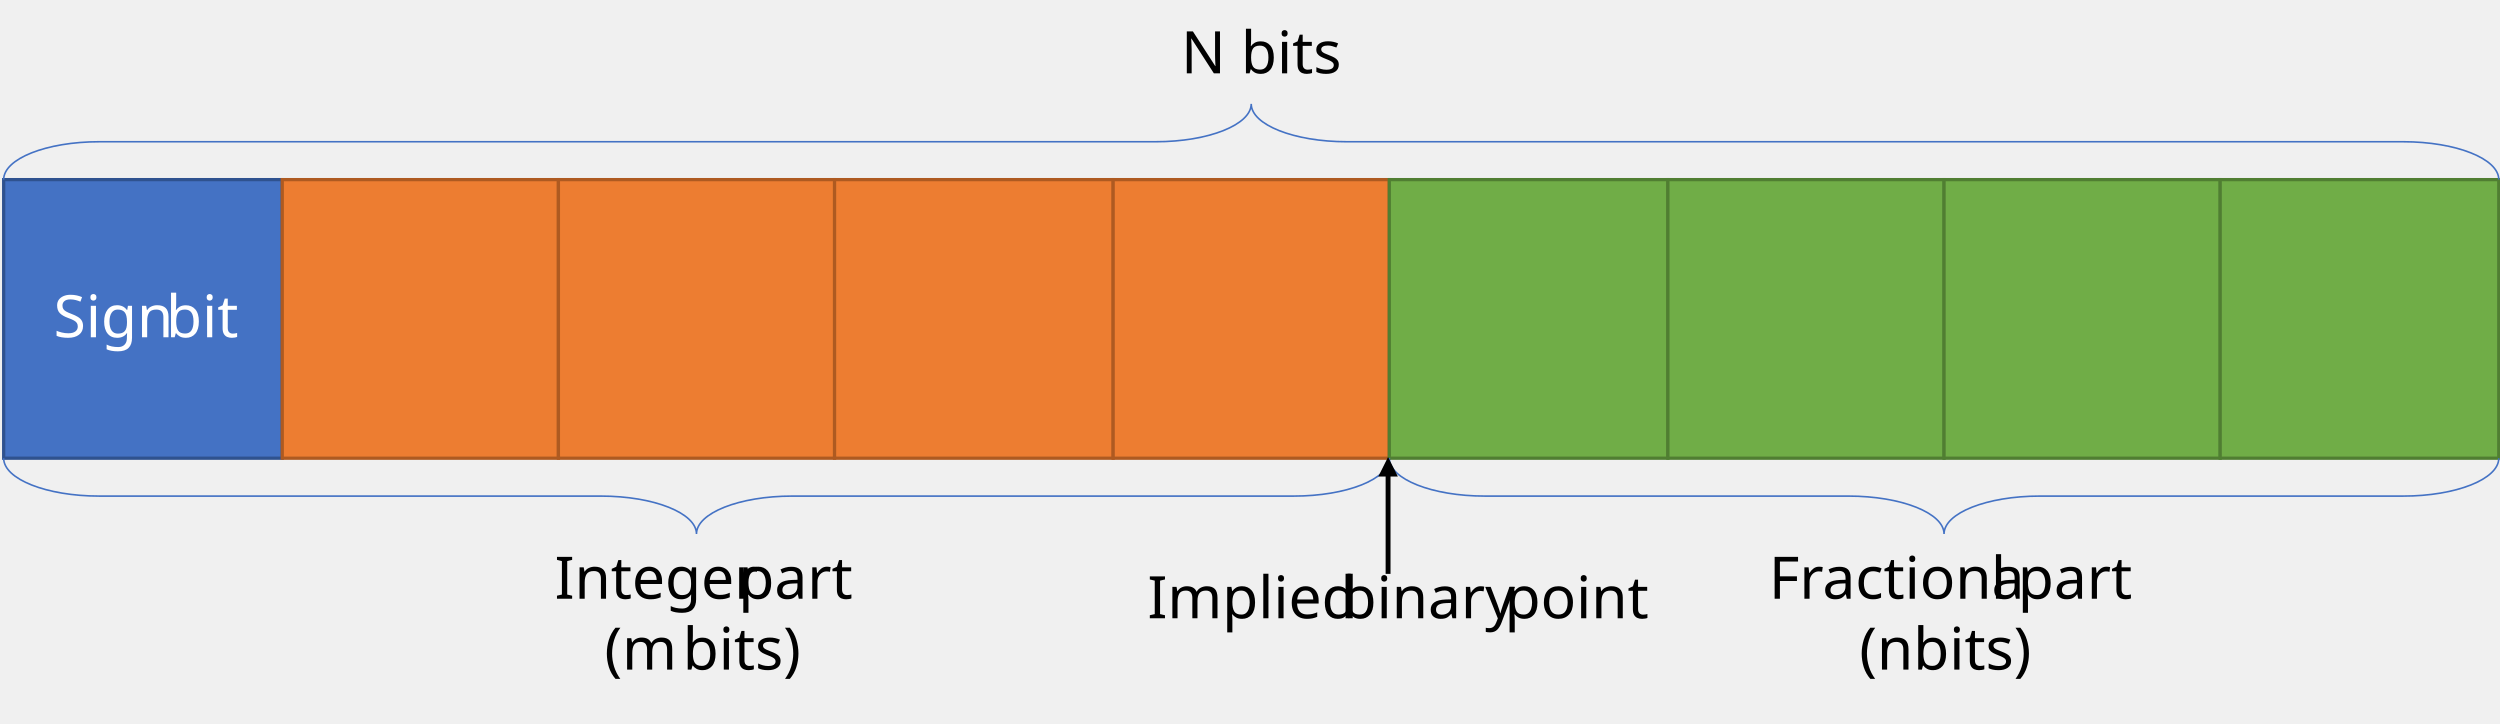
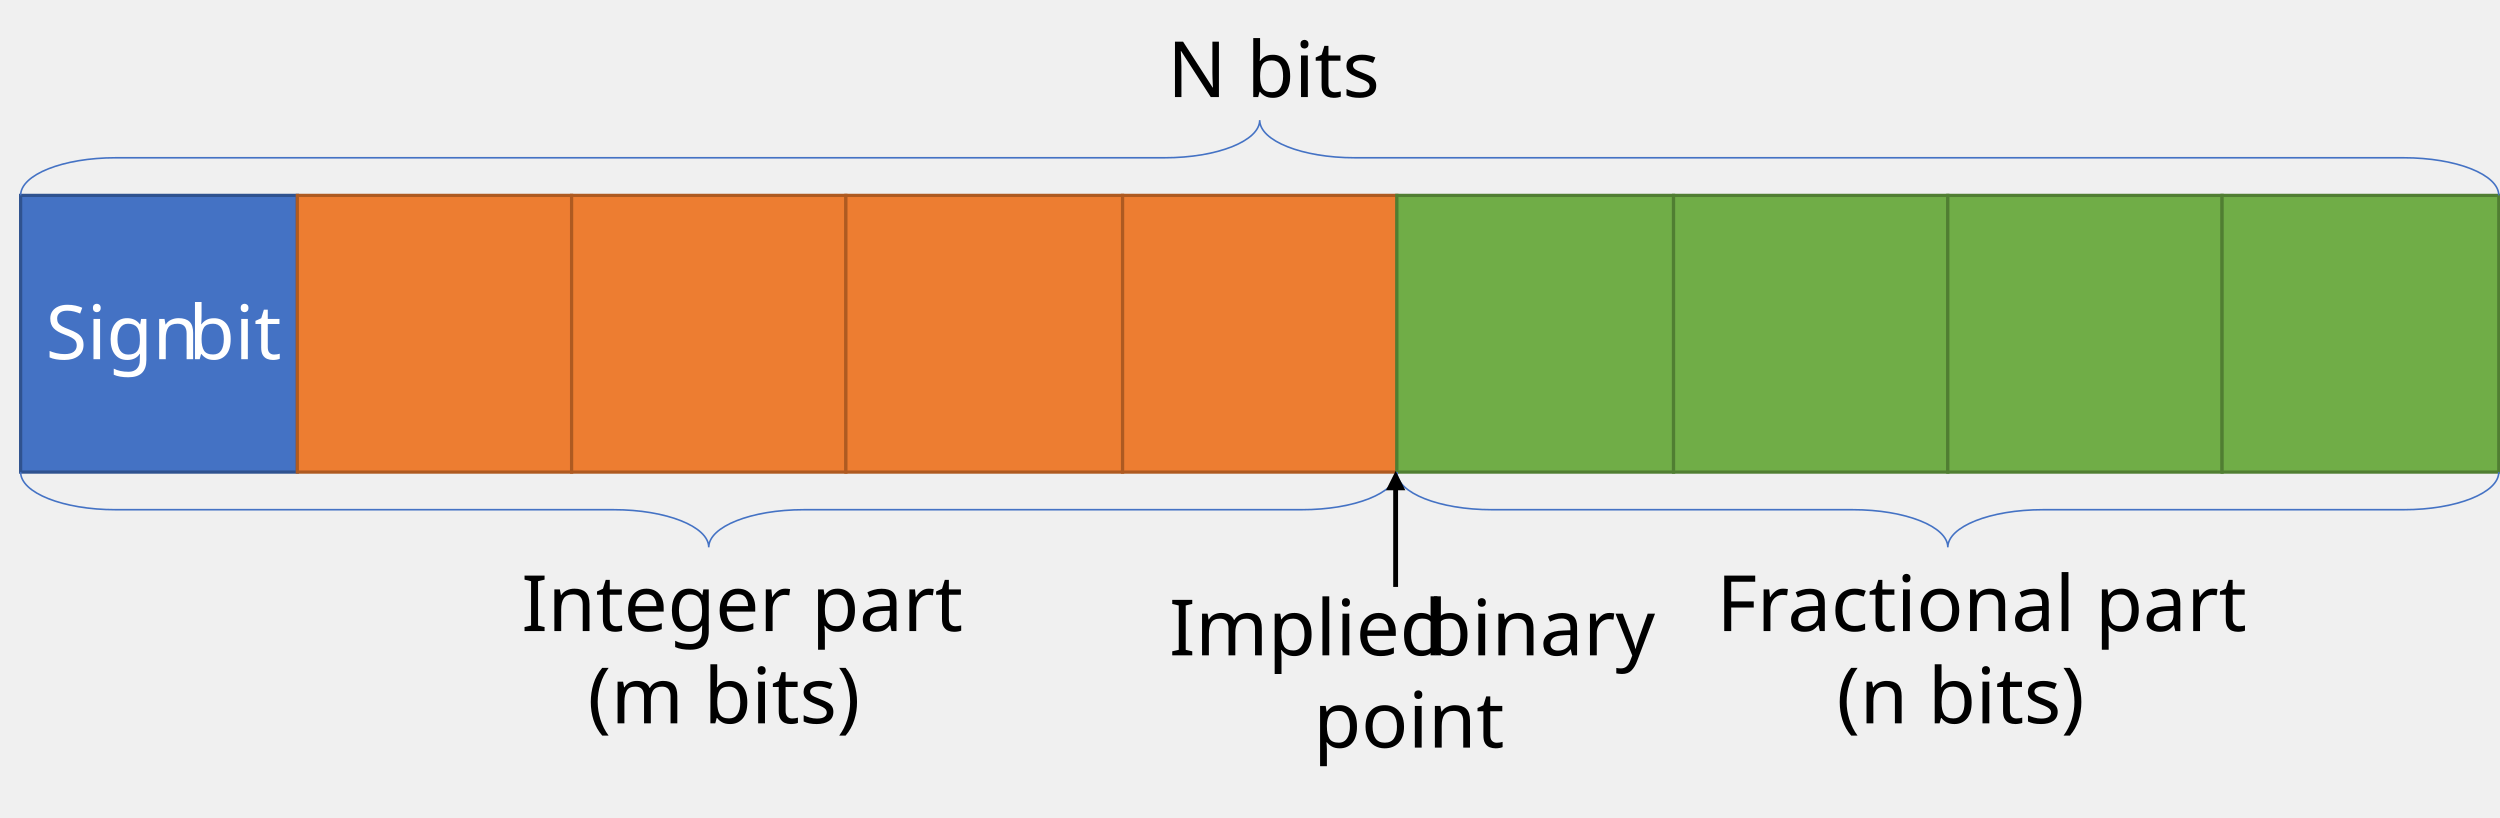
- <svg xmlns="http://www.w3.org/2000/svg" width="1023" height="296" overflow="hidden">
+ <svg xmlns="http://www.w3.org/2000/svg" width="1030" height="337" overflow="hidden">
  <defs>
    <clipPath id="clip0">
-       <path d="M31 95 1054 95 1054 391 31 391Z" fill-rule="evenodd" clip-rule="evenodd" />
+       <path d="M24 88 1054 88 1054 425 24 425Z" fill-rule="evenodd" clip-rule="evenodd" />
    </clipPath>
  </defs>
-   <g clip-path="url(#clip0)" transform="translate(-31 -95)">
+   <g clip-path="url(#clip0)" transform="translate(-24 -88)">
    <rect x="32.5" y="168.5" width="114" height="114" stroke="#2F528F" stroke-width="1.333" stroke-miterlimit="8" fill="#4472C4" />
-     <text fill="#FFFFFF" font-family="Calibri,Calibri_MSFontService,sans-serif" font-weight="400" font-size="24" transform="translate(52.936 233)">Sign<tspan x="46" y="0">bit</tspan>
+     <text fill="#FFFFFF" font-family="Calibri,Calibri_MSFontService,sans-serif" font-weight="400" font-size="31" transform="translate(42.8526 236)">Sign<tspan x="58.833" y="0">bit</tspan>
    </text>
    <rect x="146.5" y="168.5" width="113" height="114" stroke="#AE5A21" stroke-width="1.333" stroke-miterlimit="8" fill="#ED7D31" />
    <rect x="259.5" y="168.5" width="113" height="114" stroke="#AE5A21" stroke-width="1.333" stroke-miterlimit="8" fill="#ED7D31" />
    <rect x="372.5" y="168.5" width="114" height="114" stroke="#AE5A21" stroke-width="1.333" stroke-miterlimit="8" fill="#ED7D31" />
    <rect x="486.5" y="168.5" width="113" height="114" stroke="#AE5A21" stroke-width="1.333" stroke-miterlimit="8" fill="#ED7D31" />
    <rect x="599.5" y="168.5" width="114" height="114" stroke="#507E32" stroke-width="1.333" stroke-miterlimit="8" fill="#70AD47" />
    <rect x="713.5" y="168.5" width="113" height="114" stroke="#507E32" stroke-width="1.333" stroke-miterlimit="8" fill="#70AD47" />
    <rect x="826.5" y="168.5" width="113" height="114" stroke="#507E32" stroke-width="1.333" stroke-miterlimit="8" fill="#70AD47" />
    <rect x="939.5" y="168.5" width="114" height="114" stroke="#507E32" stroke-width="1.333" stroke-miterlimit="8" fill="#70AD47" />
    <path d="M32.5 168.5C32.5 159.939 50.003 152.999 71.594 152.999L503.906 152.999C525.497 152.999 543 146.06 543 137.499 543 146.06 560.503 152.999 582.094 152.999L1014.41 152.999C1036 152.999 1053.5 159.939 1053.5 168.5" stroke="#4472C4" stroke-width="0.667" stroke-miterlimit="8" fill="none" fill-rule="evenodd" />
-     <text font-family="Calibri,Calibri_MSFontService,sans-serif" font-weight="400" font-size="24" transform="translate(257.964 340)">Integer<tspan x="75.153" y="0">part</tspan>
-       <tspan x="20.407" y="29">(m</tspan>
-       <tspan x="52.407" y="29">bits</tspan>)</text>
+     <text font-family="Calibri,Calibri_MSFontService,sans-serif" font-weight="400" font-size="32" transform="translate(238.831 348)">Integer part<tspan x="27.293" y="38">(m bits)</tspan>
+     </text>
    <path d="M599.5 282.5C599.5 291.061 581.997 298 560.406 298L355.094 298C333.503 298 316 304.94 316 313.501 316 304.94 298.497 298 276.906 298L71.594 298C50.003 298 32.5 291.061 32.5 282.5" stroke="#4472C4" stroke-width="0.667" stroke-miterlimit="8" fill="none" fill-rule="evenodd" />
    <path d="M1053.5 282.5C1053.5 291.061 1036 298 1014.41 298L865.594 298C844.003 298 826.5 304.94 826.5 313.501 826.5 304.94 808.997 298 787.406 298L638.594 298C617.003 298 599.5 291.061 599.5 282.5" stroke="#4472C4" stroke-width="0.667" stroke-miterlimit="8" fill="none" fill-rule="evenodd" />
    <path d="M1-2.19502e-06 1 41.163-1 41.163-1 2.19502e-06ZM4 39.83 0 47.83-4 39.83Z" transform="matrix(1 0 0 -1 599 329.829)" />
-     <text font-family="Calibri,Calibri_MSFontService,sans-serif" font-weight="400" font-size="24" transform="translate(500.555 348)">Implied<tspan x="79" y="0">binary</tspan>
-       <tspan x="146.12" y="0">point</tspan>
-       <tspan x="13.757" y="-223">N bits</tspan>
-       <tspan x="254.302" y="-8">Fractiona</tspan>
-       <tspan x="345.142" y="-8">l</tspan>
-       <tspan x="356.142" y="-8">part</tspan>
-       <tspan x="291.302" y="21">(n </tspan>bits)</text>
+     <text font-family="Calibri,Calibri_MSFontService,sans-serif" font-weight="400" font-size="32" transform="translate(505.679 358)">Implied<tspan x="105" y="0">binary</tspan>
+       <tspan x="59.473" y="38">point</tspan>
+       <tspan x="-0.7" y="-230">N bits</tspan>
+       <tspan x="225.592" y="-10">Fractional part</tspan>
+       <tspan x="275.012" y="28">(n bits)</tspan>
+     </text>
  </g>
</svg>
